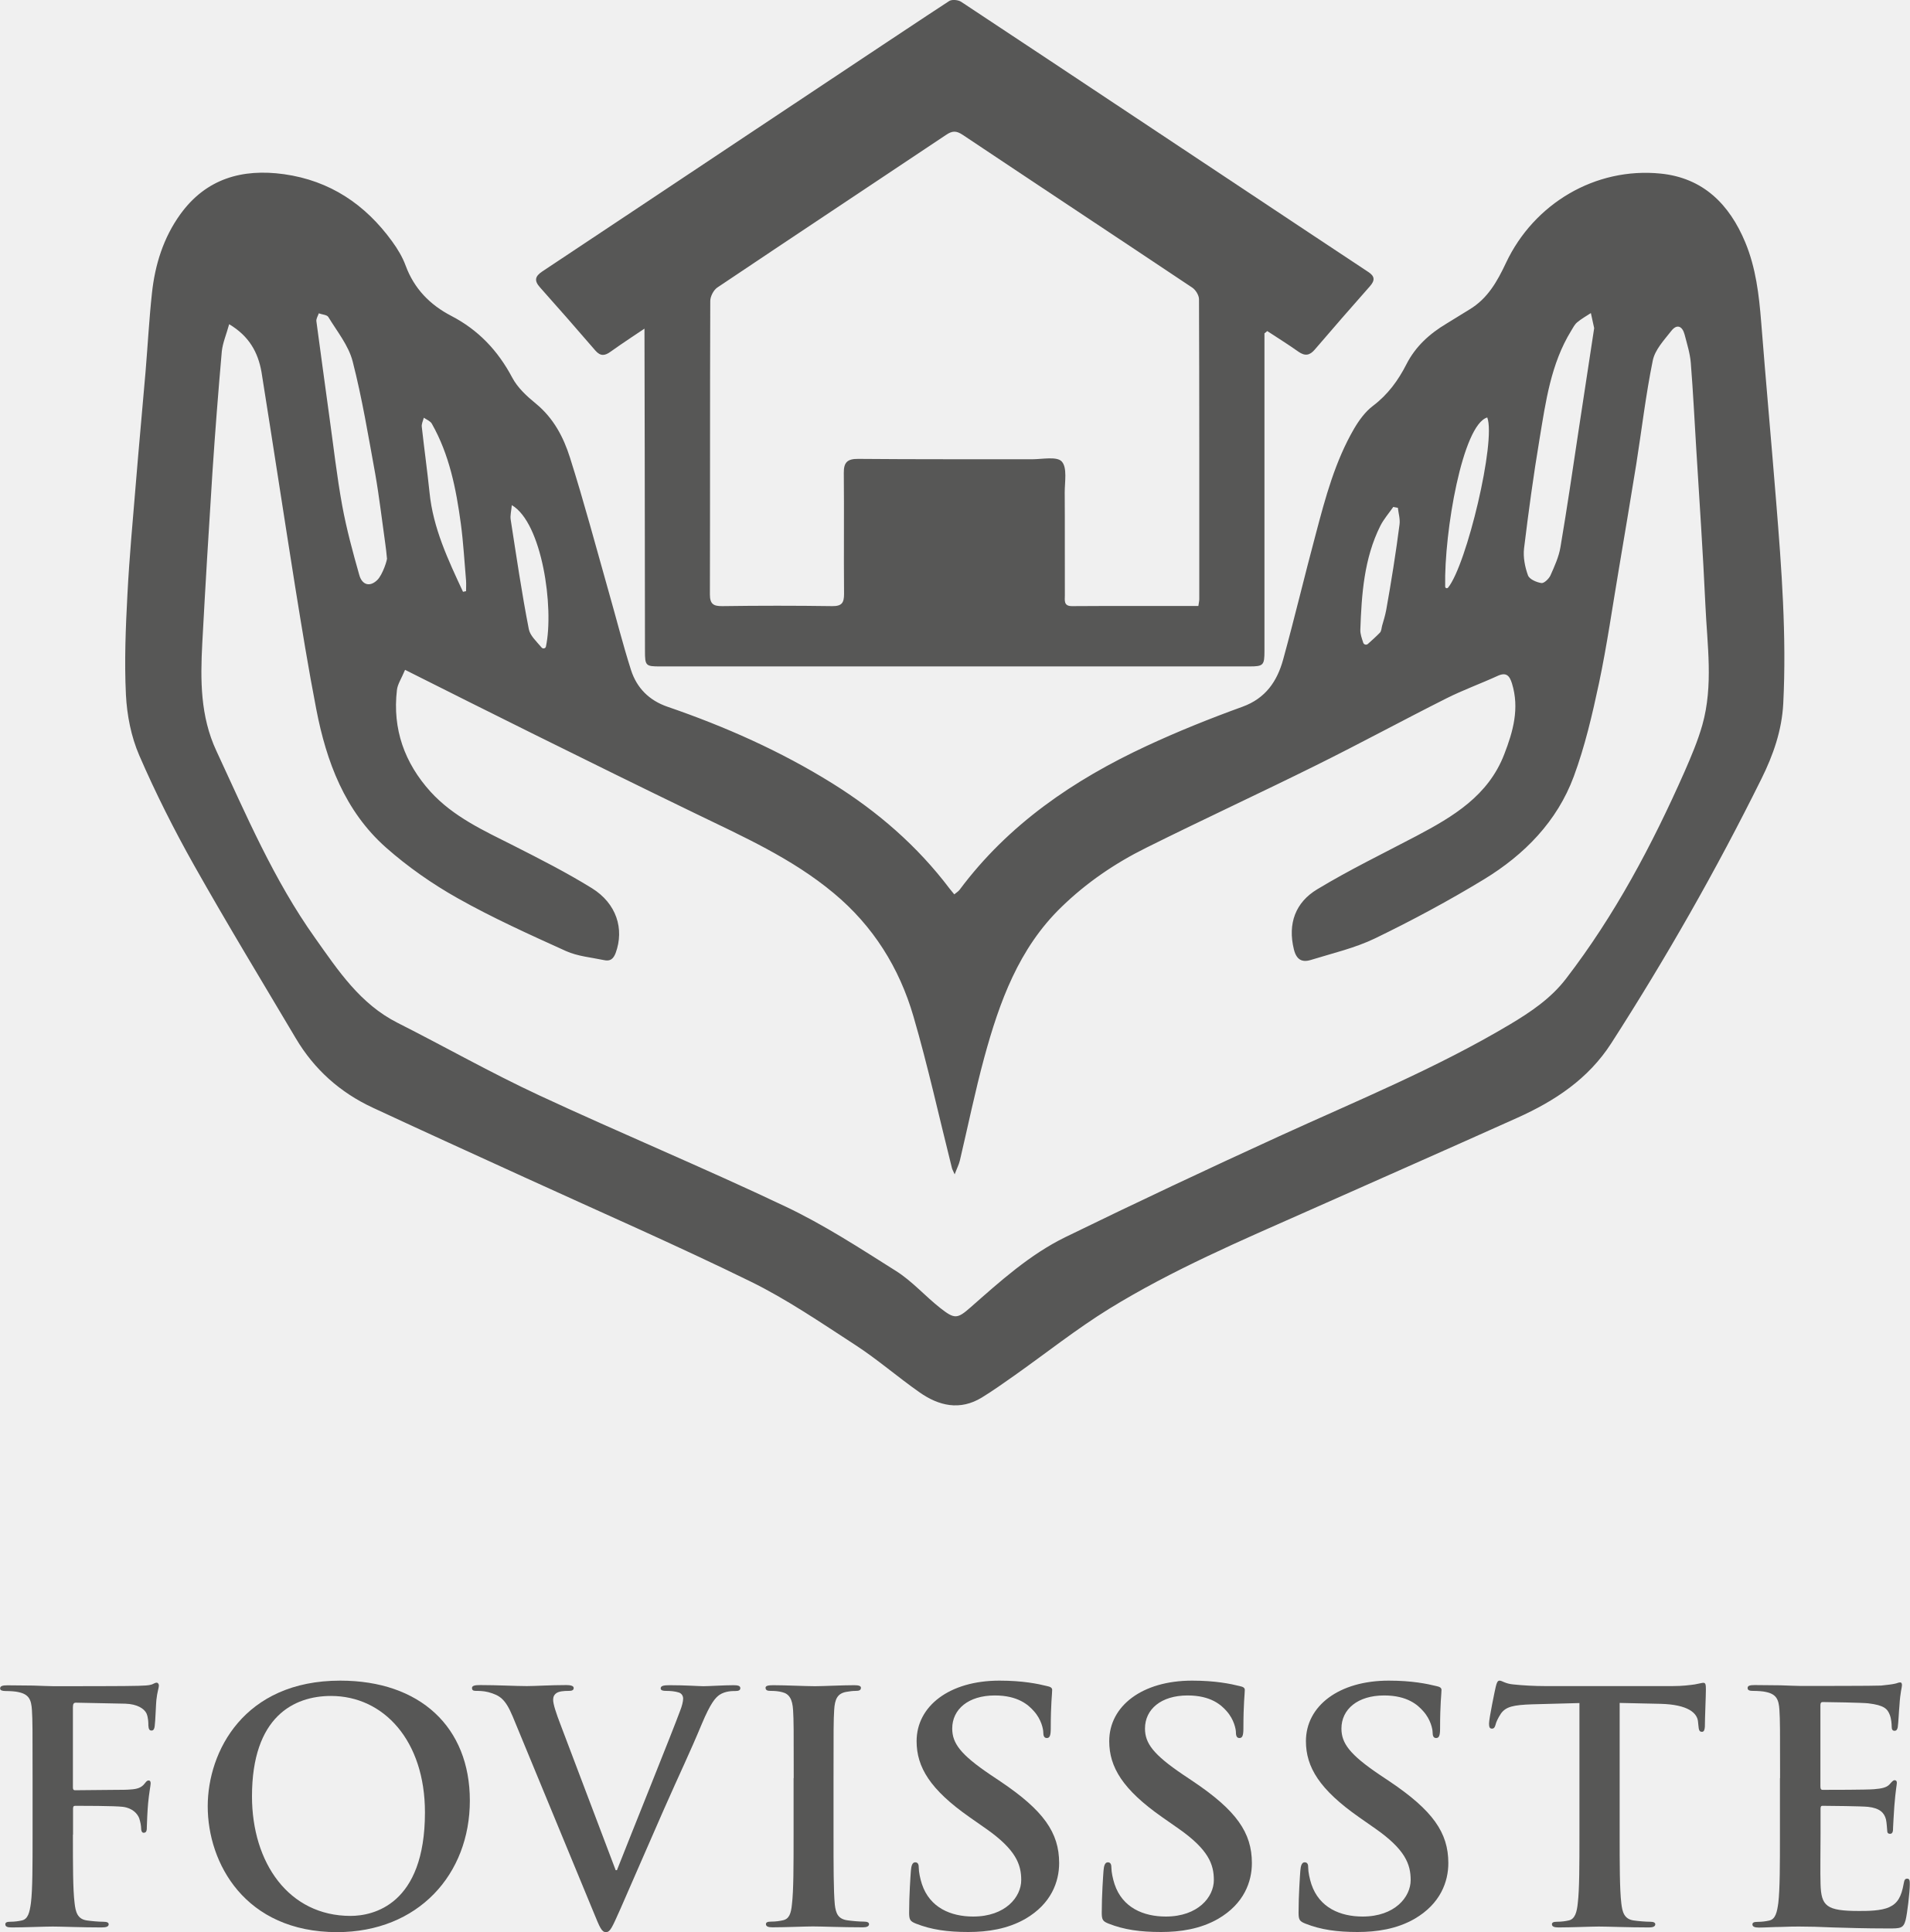
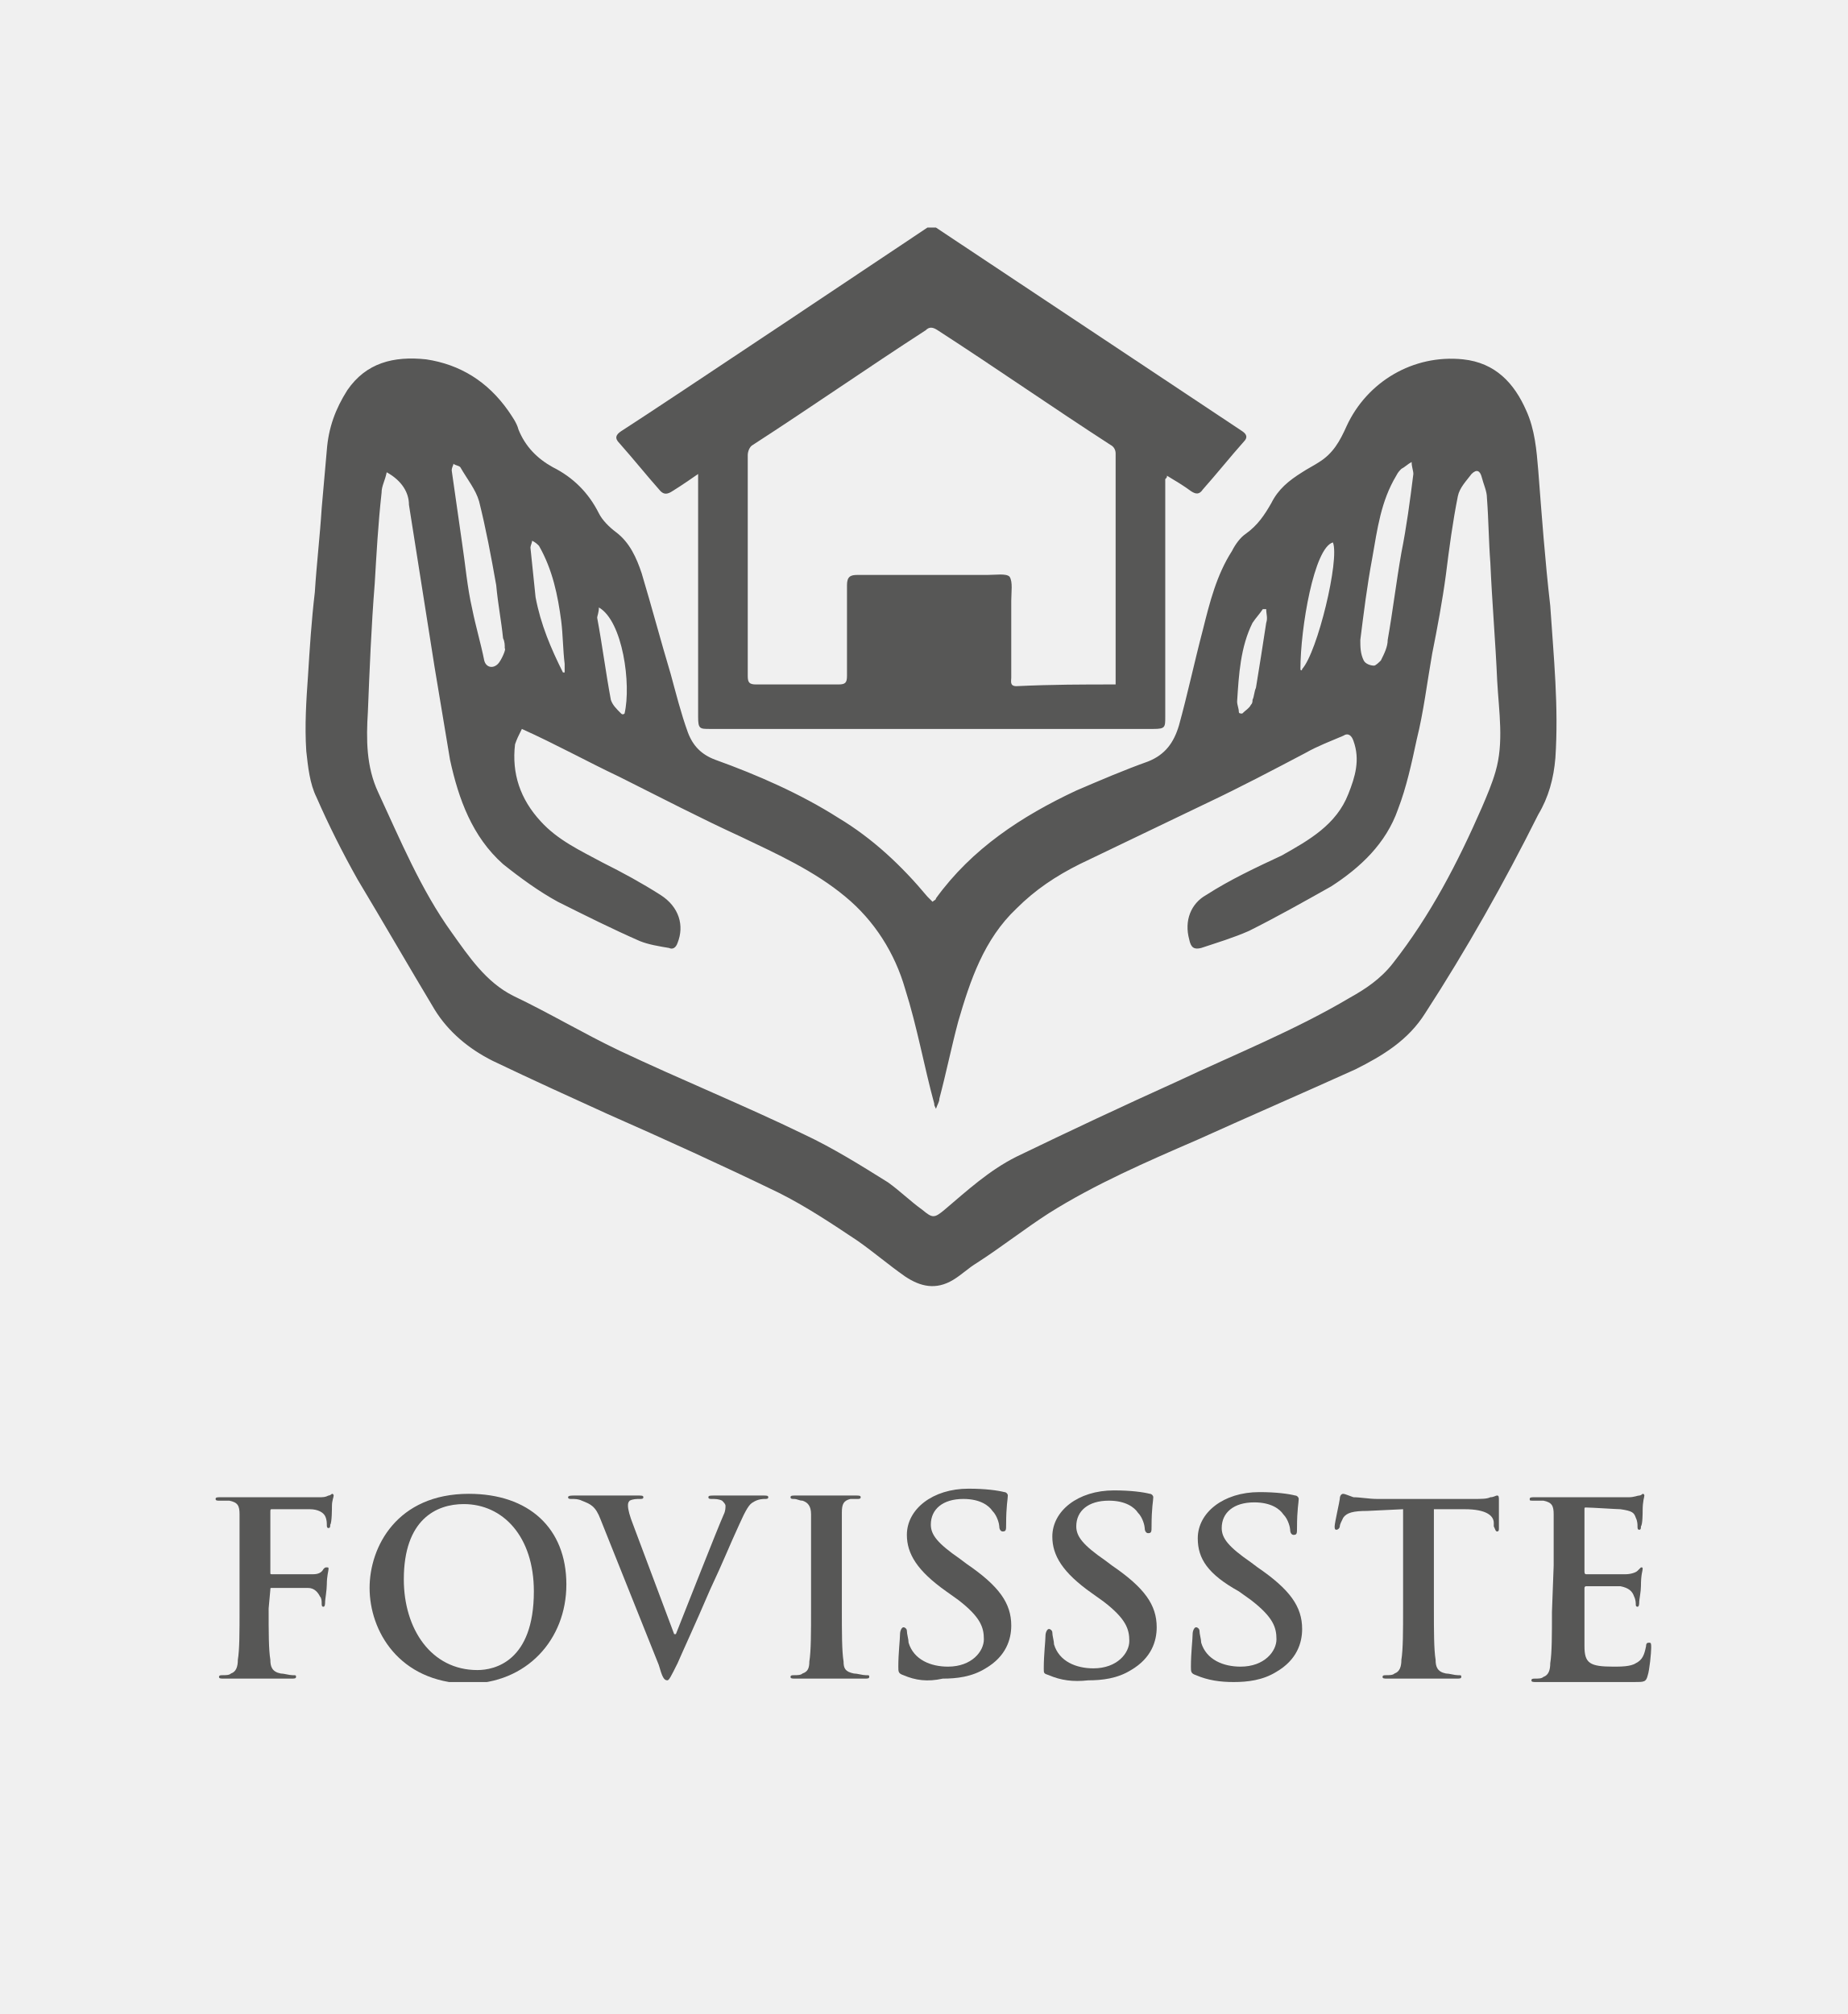
- <svg xmlns="http://www.w3.org/2000/svg" width="84" height="85" viewBox="0 0 84 85" fill="none">
-   <g clip-path="url(#clip0)">
-     <path d="M3.207 80.713C3.207 82.068 3.207 83.127 3.28 83.718C3.324 84.125 3.408 84.437 3.832 84.493C4.027 84.521 4.34 84.549 4.54 84.549C4.724 84.549 4.78 84.593 4.78 84.66C4.78 84.76 4.68 84.799 4.468 84.799C3.581 84.799 2.688 84.76 2.32 84.76C1.952 84.76 1.065 84.799 0.53 84.799C0.334 84.799 0.234 84.772 0.234 84.66C0.234 84.588 0.29 84.549 0.446 84.549C0.658 84.549 0.825 84.521 0.954 84.493C1.238 84.437 1.305 84.125 1.361 83.718C1.433 83.127 1.433 82.068 1.433 80.713V78.233C1.433 76.087 1.433 75.697 1.405 75.245C1.378 74.766 1.266 74.537 0.797 74.443C0.686 74.415 0.446 74.398 0.245 74.398C0.106 74.398 0.005 74.37 0.005 74.287C0.005 74.175 0.117 74.147 0.329 74.147C0.697 74.147 1.104 74.158 1.472 74.158C1.841 74.169 2.164 74.186 2.359 74.186C2.895 74.186 5.762 74.186 6.085 74.169C6.353 74.158 6.521 74.158 6.666 74.114C6.749 74.086 6.822 74.03 6.889 74.03C6.944 74.03 6.989 74.086 6.989 74.158C6.989 74.259 6.917 74.426 6.878 74.794C6.861 74.933 6.833 75.769 6.805 75.936C6.794 76.048 6.76 76.137 6.666 76.137C6.565 76.137 6.537 76.065 6.526 75.914C6.526 75.803 6.526 75.574 6.442 75.379C6.342 75.178 6.046 74.972 5.511 74.955L3.335 74.911C3.252 74.911 3.207 74.955 3.207 75.106V78.634C3.207 78.718 3.224 78.763 3.308 78.763L5.115 78.746C5.355 78.746 5.55 78.746 5.751 78.729C6.019 78.712 6.219 78.657 6.359 78.473C6.431 78.389 6.459 78.333 6.543 78.333C6.599 78.333 6.627 78.378 6.627 78.462C6.627 78.545 6.554 78.902 6.515 79.337C6.487 79.621 6.459 80.267 6.459 80.368C6.459 80.496 6.459 80.635 6.32 80.635C6.236 80.635 6.208 80.535 6.208 80.44C6.208 80.34 6.18 80.173 6.125 80C6.052 79.805 5.84 79.549 5.405 79.493C5.054 79.448 3.553 79.448 3.313 79.448C3.241 79.448 3.213 79.476 3.213 79.576V80.713H3.207Z" fill="#575756" />
-     <path d="M18.692 79.738C18.692 76.578 16.873 74.615 14.559 74.615C12.935 74.615 11.084 75.518 11.084 79.03C11.084 81.962 12.707 84.292 15.418 84.292C16.405 84.292 18.692 83.813 18.692 79.738ZM9.137 79.471C9.137 77.057 10.732 73.941 14.966 73.941C18.48 73.941 20.667 75.987 20.667 79.22C20.667 82.453 18.407 85.006 14.821 85.006C10.771 85 9.137 81.968 9.137 79.471Z" fill="#575756" />
-     <path d="M22.552 75.518C22.228 74.744 21.988 74.588 21.481 74.448C21.269 74.392 21.046 74.392 20.929 74.392C20.8 74.392 20.761 74.348 20.761 74.264C20.761 74.153 20.917 74.136 21.129 74.136C21.877 74.136 22.68 74.181 23.177 74.181C23.528 74.181 24.209 74.136 24.911 74.136C25.079 74.136 25.235 74.164 25.235 74.264C25.235 74.365 25.151 74.392 25.023 74.392C24.794 74.392 24.588 74.409 24.471 74.493C24.37 74.565 24.331 74.66 24.331 74.788C24.331 74.972 24.459 75.368 24.655 75.875L27.081 82.28H27.137C27.745 80.73 29.58 76.187 29.92 75.256C29.993 75.073 30.049 74.861 30.049 74.733C30.049 74.621 29.993 74.51 29.865 74.465C29.697 74.409 29.485 74.392 29.301 74.392C29.173 74.392 29.061 74.376 29.061 74.281C29.061 74.169 29.19 74.142 29.457 74.142C30.166 74.142 30.757 74.186 30.941 74.186C31.181 74.186 31.845 74.142 32.269 74.142C32.453 74.142 32.564 74.169 32.564 74.27C32.564 74.37 32.481 74.398 32.341 74.398C32.202 74.398 31.906 74.398 31.65 74.565C31.465 74.693 31.254 74.933 30.874 75.836C30.322 77.163 29.943 77.926 29.178 79.66C28.275 81.717 27.611 83.255 27.299 83.963C26.931 84.783 26.847 85.006 26.652 85.006C26.468 85.006 26.384 84.805 26.116 84.147L22.552 75.518Z" fill="#575756" />
-     <path d="M34.913 78.227C34.913 76.081 34.913 75.691 34.885 75.24C34.857 74.76 34.717 74.521 34.405 74.448C34.249 74.404 34.065 74.392 33.897 74.392C33.758 74.392 33.674 74.365 33.674 74.253C33.674 74.169 33.786 74.142 34.015 74.142C34.55 74.142 35.443 74.186 35.85 74.186C36.201 74.186 37.038 74.142 37.573 74.142C37.758 74.142 37.869 74.169 37.869 74.253C37.869 74.365 37.785 74.392 37.64 74.392C37.501 74.392 37.384 74.409 37.216 74.437C36.837 74.51 36.72 74.749 36.692 75.24C36.664 75.691 36.664 76.087 36.664 78.227V80.708C36.664 82.079 36.664 83.188 36.72 83.796C36.765 84.175 36.859 84.431 37.283 84.487C37.478 84.515 37.791 84.543 38.003 84.543C38.159 84.543 38.226 84.588 38.226 84.654C38.226 84.755 38.114 84.794 37.958 84.794C37.027 84.794 36.134 84.755 35.755 84.755C35.431 84.755 34.539 84.794 33.975 84.794C33.791 84.794 33.691 84.755 33.691 84.654C33.691 84.582 33.747 84.543 33.92 84.543C34.132 84.543 34.299 84.515 34.427 84.487C34.712 84.431 34.795 84.192 34.835 83.779C34.907 83.188 34.907 82.074 34.907 80.702V78.227H34.913Z" fill="#575756" />
-     <path d="M40.29 84.632C40.039 84.532 39.989 84.465 39.989 84.153C39.989 83.378 40.05 82.531 40.067 82.302C40.084 82.09 40.128 81.934 40.257 81.934C40.396 81.934 40.413 82.062 40.413 82.174C40.413 82.358 40.474 82.653 40.552 82.893C40.898 83.935 41.83 84.32 42.806 84.32C44.222 84.32 44.92 83.462 44.92 82.715C44.92 82.023 44.685 81.377 43.375 80.457L42.65 79.95C40.915 78.735 40.318 77.748 40.318 76.605C40.318 75.056 41.768 73.941 43.96 73.941C44.987 73.941 45.651 74.08 46.058 74.181C46.197 74.209 46.281 74.253 46.281 74.348C46.281 74.532 46.219 74.939 46.219 76.042C46.219 76.355 46.175 76.466 46.047 76.466C45.935 76.466 45.89 76.382 45.89 76.215C45.89 76.087 45.812 75.652 45.478 75.284C45.243 75.017 44.786 74.593 43.76 74.593C42.594 74.593 41.885 75.201 41.885 76.048C41.885 76.695 42.248 77.191 43.559 78.077L43.999 78.372C45.907 79.654 46.588 80.63 46.588 81.968C46.588 82.787 46.242 83.757 45.104 84.42C44.317 84.872 43.43 85 42.594 85C41.679 85 40.971 84.9 40.29 84.632Z" fill="#575756" />
-     <path d="M48.763 84.632C48.512 84.532 48.462 84.465 48.462 84.153C48.462 83.378 48.523 82.531 48.54 82.302C48.557 82.09 48.601 81.934 48.73 81.934C48.869 81.934 48.886 82.062 48.886 82.174C48.886 82.358 48.947 82.653 49.025 82.893C49.371 83.935 50.303 84.32 51.279 84.32C52.696 84.32 53.393 83.462 53.393 82.715C53.393 82.023 53.159 81.377 51.848 80.457L51.123 79.95C49.388 78.735 48.791 77.748 48.791 76.605C48.791 75.056 50.241 73.941 52.434 73.941C53.46 73.941 54.124 74.08 54.531 74.181C54.67 74.209 54.754 74.253 54.754 74.348C54.754 74.532 54.693 74.939 54.693 76.042C54.693 76.355 54.648 76.466 54.52 76.466C54.408 76.466 54.364 76.382 54.364 76.215C54.364 76.087 54.285 75.652 53.956 75.284C53.722 75.017 53.265 74.593 52.238 74.593C51.072 74.593 50.364 75.201 50.364 76.048C50.364 76.695 50.727 77.191 52.038 78.077L52.478 78.372C54.386 79.654 55.066 80.63 55.066 81.968C55.066 82.787 54.721 83.757 53.583 84.42C52.796 84.872 51.909 85 51.072 85C50.152 85 49.444 84.9 48.763 84.632Z" fill="#575756" />
-     <path d="M57.42 84.632C57.169 84.532 57.119 84.465 57.119 84.153C57.119 83.378 57.181 82.531 57.197 82.302C57.214 82.09 57.259 81.934 57.387 81.934C57.532 81.934 57.543 82.062 57.543 82.174C57.543 82.358 57.604 82.653 57.682 82.893C58.028 83.935 58.96 84.32 59.936 84.32C61.353 84.32 62.05 83.462 62.05 82.715C62.05 82.023 61.816 81.377 60.505 80.457L59.78 79.95C58.045 78.735 57.443 77.748 57.443 76.605C57.443 75.056 58.893 73.941 61.085 73.941C62.111 73.941 62.77 74.08 63.182 74.181C63.322 74.209 63.406 74.253 63.406 74.348C63.406 74.532 63.344 74.939 63.344 76.042C63.344 76.355 63.3 76.466 63.171 76.466C63.06 76.466 63.015 76.382 63.015 76.215C63.015 76.087 62.937 75.652 62.602 75.284C62.368 75.017 61.911 74.593 60.884 74.593C59.718 74.593 59.005 75.201 59.005 76.048C59.005 76.695 59.367 77.191 60.678 78.077L61.119 78.372C63.026 79.654 63.707 80.63 63.707 81.968C63.707 82.787 63.361 83.757 62.223 84.42C61.437 84.872 60.55 85 59.713 85C58.809 85 58.101 84.9 57.42 84.632Z" fill="#575756" />
-     <path d="M69.496 74.927L67.394 74.983C66.574 75.011 66.239 75.084 66.021 75.39C65.882 75.602 65.809 75.769 65.782 75.886C65.754 75.998 65.709 76.053 65.625 76.053C65.525 76.053 65.497 75.981 65.497 75.831C65.497 75.602 65.765 74.32 65.793 74.209C65.837 74.025 65.876 73.941 65.96 73.941C66.072 73.941 66.217 74.08 66.568 74.108C66.975 74.153 67.516 74.181 67.979 74.181H73.569C74.02 74.181 74.333 74.136 74.545 74.108C74.757 74.069 74.868 74.036 74.924 74.036C75.024 74.036 75.036 74.119 75.036 74.331C75.036 74.626 74.991 75.602 74.991 75.97C74.98 76.109 74.952 76.193 74.863 76.193C74.751 76.193 74.723 76.12 74.706 75.909L74.69 75.752C74.662 75.385 74.282 74.989 73.022 74.961L71.243 74.922V80.708C71.243 82.007 71.243 83.121 71.315 83.729C71.36 84.125 71.443 84.437 71.867 84.493C72.062 84.521 72.375 84.549 72.587 84.549C72.743 84.549 72.81 84.593 72.81 84.66C72.81 84.76 72.698 84.799 72.542 84.799C71.611 84.799 70.724 84.76 70.328 84.76C70.004 84.76 69.112 84.799 68.548 84.799C68.364 84.799 68.264 84.76 68.264 84.66C68.264 84.588 68.32 84.549 68.487 84.549C68.699 84.549 68.866 84.521 68.995 84.493C69.279 84.437 69.363 84.125 69.402 83.718C69.474 83.127 69.474 82.012 69.474 80.713V74.927H69.496Z" fill="#575756" />
-     <path d="M78.299 78.227C78.299 76.081 78.299 75.691 78.271 75.24C78.243 74.76 78.132 74.532 77.663 74.437C77.552 74.409 77.312 74.392 77.111 74.392C76.955 74.392 76.871 74.365 76.871 74.264C76.871 74.164 76.972 74.136 77.183 74.136C77.563 74.136 77.976 74.147 78.327 74.147C78.695 74.158 79.019 74.175 79.214 74.175C79.666 74.175 82.477 74.175 82.745 74.158C83.013 74.13 83.241 74.103 83.353 74.075C83.425 74.064 83.509 74.019 83.576 74.019C83.648 74.019 83.66 74.075 83.66 74.147C83.66 74.248 83.587 74.415 83.548 75.061C83.531 75.201 83.503 75.825 83.475 75.992C83.459 76.065 83.431 76.148 83.336 76.148C83.236 76.148 83.208 76.076 83.208 75.953C83.208 75.853 83.191 75.613 83.124 75.446C83.024 75.189 82.884 75.022 82.176 74.939C81.936 74.911 80.452 74.883 80.173 74.883C80.101 74.883 80.073 74.927 80.073 75.022V78.59C80.073 78.69 80.09 78.746 80.173 78.746C80.486 78.746 82.109 78.746 82.432 78.718C82.773 78.69 82.985 78.645 83.113 78.506C83.213 78.395 83.269 78.322 83.336 78.322C83.392 78.322 83.436 78.35 83.436 78.434C83.436 78.517 83.381 78.746 83.325 79.465C83.308 79.749 83.269 80.312 83.269 80.412C83.269 80.524 83.269 80.68 83.141 80.68C83.04 80.68 83.013 80.624 83.013 80.552C82.996 80.412 82.996 80.228 82.957 80.045C82.884 79.76 82.689 79.549 82.165 79.493C81.897 79.465 80.497 79.448 80.162 79.448C80.09 79.448 80.079 79.504 80.079 79.588V80.702C80.079 81.182 80.062 82.481 80.079 82.887C80.106 83.863 80.335 84.075 81.774 84.075C82.142 84.075 82.734 84.075 83.102 83.907C83.47 83.74 83.637 83.445 83.738 82.865C83.766 82.709 83.793 82.653 83.894 82.653C84.005 82.653 84.005 82.765 84.005 82.91C84.005 83.233 83.894 84.192 83.821 84.476C83.721 84.844 83.593 84.844 83.057 84.844C81.997 84.844 81.222 84.816 80.614 84.799C80.006 84.772 79.571 84.76 79.147 84.76C78.991 84.76 78.678 84.76 78.344 84.777C78.02 84.777 77.652 84.805 77.368 84.805C77.183 84.805 77.083 84.766 77.083 84.666C77.083 84.593 77.139 84.554 77.306 84.554C77.518 84.554 77.686 84.526 77.814 84.498C78.098 84.443 78.165 84.13 78.221 83.724C78.293 83.133 78.293 82.018 78.293 80.719V78.227H78.299Z" fill="#575756" />
-     <path d="M22.513 22.224C22.491 22.48 22.435 22.676 22.463 22.86C22.714 24.47 22.948 26.081 23.261 27.681C23.316 27.96 23.573 28.194 23.824 28.489C23.88 28.556 23.997 28.534 24.014 28.445C24.376 26.733 23.846 23.004 22.513 22.224ZM61.487 22.341C61.42 22.33 61.353 22.319 61.286 22.302C61.097 22.575 60.868 22.837 60.717 23.133C59.998 24.571 59.892 26.143 59.836 27.709C59.83 27.898 59.903 28.088 59.964 28.278C59.992 28.361 60.098 28.389 60.165 28.333C60.344 28.172 60.528 28.01 60.695 27.837C60.767 27.765 60.767 27.625 60.795 27.525C60.862 27.297 60.929 27.074 60.974 26.84C61.197 25.591 61.398 24.337 61.56 23.077C61.593 22.837 61.515 22.586 61.487 22.341ZM65.42 18.367C64.338 18.679 63.517 23.389 63.568 25.808C63.568 25.875 63.651 25.903 63.696 25.853C64.516 24.838 65.81 19.404 65.42 18.367ZM20.366 26.037C20.41 26.026 20.455 26.02 20.5 26.009C20.5 25.853 20.511 25.697 20.5 25.541C20.427 24.705 20.382 23.868 20.271 23.044C20.064 21.516 19.769 20.006 18.994 18.64C18.927 18.523 18.765 18.462 18.642 18.378C18.609 18.512 18.536 18.651 18.553 18.779C18.659 19.738 18.793 20.697 18.893 21.661C19.049 23.239 19.713 24.632 20.366 26.037ZM17.019 24.549C16.997 24.337 16.98 24.125 16.946 23.913C16.801 22.893 16.684 21.867 16.506 20.853C16.204 19.197 15.931 17.531 15.513 15.903C15.334 15.201 14.827 14.582 14.442 13.947C14.38 13.846 14.168 13.841 14.023 13.785C13.984 13.902 13.901 14.024 13.917 14.136C14.101 15.53 14.297 16.923 14.486 18.322C14.671 19.638 14.816 20.953 15.055 22.258C15.245 23.283 15.518 24.292 15.803 25.295C15.925 25.736 16.266 25.836 16.589 25.524C16.835 25.295 17.058 24.571 17.019 24.549ZM70.122 14.437C70.077 14.231 70.027 14.002 69.977 13.774C69.77 13.908 69.553 14.03 69.369 14.186C69.263 14.275 69.19 14.42 69.112 14.549C68.214 16.009 67.991 17.676 67.718 19.32C67.45 20.92 67.233 22.525 67.037 24.13C66.993 24.515 67.076 24.944 67.21 25.312C67.272 25.485 67.584 25.619 67.802 25.652C67.919 25.669 68.131 25.463 68.198 25.318C68.376 24.916 68.566 24.504 68.638 24.075C68.928 22.369 69.179 20.652 69.436 18.941C69.665 17.453 69.888 15.964 70.122 14.437ZM10.08 14.264C9.957 14.716 9.795 15.084 9.756 15.463C9.6 17.241 9.461 19.019 9.343 20.803C9.182 23.305 9.031 25.808 8.897 28.311C8.813 29.916 8.808 31.511 9.516 33.032C10.827 35.853 12.043 38.718 13.862 41.271C14.882 42.709 15.842 44.169 17.487 45C19.562 46.048 21.593 47.202 23.701 48.183C27.294 49.855 30.958 51.377 34.539 53.077C36.235 53.88 37.825 54.916 39.415 55.92C40.129 56.371 40.703 57.035 41.373 57.559C41.986 58.038 42.109 58.032 42.689 57.52C43.994 56.371 45.294 55.195 46.867 54.426C49.985 52.904 53.126 51.427 56.283 49.983C59.697 48.422 63.177 47.001 66.412 45.072C67.327 44.526 68.214 43.93 68.878 43.066C71.031 40.267 72.671 37.174 74.094 33.958C74.389 33.283 74.679 32.603 74.88 31.895C75.371 30.151 75.092 28.372 75.014 26.611C74.908 24.32 74.752 22.029 74.612 19.744C74.534 18.484 74.473 17.224 74.372 15.964C74.339 15.546 74.205 15.128 74.099 14.716C73.999 14.342 73.759 14.242 73.513 14.56C73.195 14.966 72.794 15.39 72.699 15.864C72.392 17.369 72.214 18.902 71.974 20.418C71.728 21.956 71.466 23.489 71.21 25.022C70.925 26.7 70.685 28.395 70.334 30.056C70.038 31.444 69.715 32.837 69.224 34.164C68.493 36.137 67.054 37.603 65.28 38.684C63.73 39.627 62.123 40.49 60.489 41.282C59.602 41.711 58.609 41.94 57.655 42.235C57.27 42.352 57.025 42.224 56.913 41.767C56.634 40.63 56.986 39.699 57.94 39.125C59.351 38.272 60.846 37.547 62.307 36.778C63.919 35.925 65.464 35.011 66.167 33.183C66.558 32.174 66.842 31.165 66.507 30.072C66.401 29.727 66.256 29.56 65.871 29.738C65.13 30.078 64.354 30.357 63.623 30.725C61.705 31.689 59.819 32.715 57.895 33.668C55.413 34.9 52.903 36.059 50.42 37.297C49.048 37.977 47.787 38.835 46.683 39.911C44.809 41.728 43.961 44.086 43.297 46.516C42.89 48.016 42.578 49.543 42.221 51.059C42.181 51.232 42.092 51.399 41.992 51.667C41.914 51.488 41.88 51.438 41.869 51.377C41.311 49.158 40.82 46.917 40.179 44.716C39.56 42.586 38.411 40.741 36.676 39.298C34.841 37.765 32.682 36.806 30.557 35.775C28.197 34.632 25.843 33.473 23.495 32.308C21.621 31.382 19.752 30.44 17.817 29.47C17.655 29.861 17.487 30.1 17.459 30.362C17.259 32.074 17.794 33.567 18.938 34.833C19.942 35.936 21.28 36.544 22.586 37.202C23.752 37.793 24.923 38.389 26.033 39.075C27.121 39.749 27.466 40.87 27.082 41.923C26.981 42.196 26.831 42.302 26.569 42.241C26.011 42.124 25.414 42.074 24.901 41.845C23.289 41.115 21.671 40.385 20.137 39.521C19.016 38.891 17.939 38.138 16.974 37.285C15.167 35.68 14.358 33.512 13.912 31.204C13.566 29.42 13.276 27.625 12.986 25.831C12.484 22.676 12.004 19.515 11.502 16.366C11.351 15.507 10.961 14.788 10.08 14.264ZM41.975 39.348C42.07 39.27 42.154 39.22 42.209 39.147C44.357 36.265 47.224 34.314 50.431 32.821C51.809 32.179 53.226 31.611 54.654 31.093C55.669 30.725 56.177 29.972 56.439 29.024C56.947 27.18 57.387 25.318 57.884 23.467C58.302 21.884 58.726 20.301 59.557 18.868C59.775 18.495 60.054 18.11 60.394 17.854C61.046 17.363 61.504 16.733 61.861 16.031C62.263 15.24 62.882 14.682 63.629 14.236C63.964 14.036 64.299 13.818 64.633 13.618C65.436 13.138 65.86 12.38 66.245 11.561C67.472 8.958 70.172 7.347 73.045 7.637C74.919 7.826 76.074 8.991 76.771 10.669C77.234 11.789 77.373 12.971 77.468 14.169C77.675 16.8 77.915 19.431 78.126 22.062C78.366 25.022 78.589 27.982 78.439 30.953C78.377 32.135 77.998 33.222 77.474 34.275C75.494 38.272 73.29 42.14 70.875 45.897C69.86 47.475 68.387 48.439 66.736 49.181C63.674 50.557 60.6 51.912 57.527 53.278C54.559 54.593 51.569 55.87 48.797 57.575C47.352 58.467 46.008 59.537 44.619 60.518C44.151 60.847 43.682 61.182 43.191 61.483C42.226 62.074 41.294 61.856 40.435 61.249C39.482 60.58 38.6 59.81 37.624 59.175C36.112 58.194 34.618 57.168 33.005 56.377C29.726 54.771 26.379 53.311 23.054 51.789C20.834 50.775 18.614 49.766 16.4 48.735C14.96 48.066 13.823 47.051 13.014 45.686C11.508 43.149 9.979 40.63 8.535 38.066C7.653 36.499 6.839 34.883 6.125 33.233C5.768 32.408 5.584 31.466 5.539 30.563C5.467 29.091 5.528 27.609 5.606 26.137C5.69 24.515 5.84 22.898 5.974 21.282C6.108 19.632 6.264 17.982 6.404 16.332C6.499 15.19 6.56 14.041 6.683 12.904C6.817 11.65 7.185 10.463 7.932 9.426C9.065 7.86 10.649 7.408 12.495 7.664C14.514 7.949 16.065 8.991 17.247 10.619C17.487 10.948 17.705 11.31 17.844 11.689C18.218 12.703 18.915 13.411 19.847 13.896C21.041 14.515 21.9 15.424 22.53 16.611C22.764 17.057 23.177 17.436 23.573 17.759C24.348 18.395 24.789 19.236 25.073 20.139C25.693 22.096 26.217 24.069 26.775 26.037C27.104 27.185 27.394 28.345 27.757 29.482C28.008 30.262 28.549 30.814 29.358 31.093C31.89 31.962 34.328 33.044 36.603 34.459C38.6 35.702 40.352 37.218 41.774 39.102C41.836 39.181 41.897 39.253 41.975 39.348Z" fill="#575756" />
-     <path d="M52.712 26.661C52.729 26.522 52.752 26.444 52.752 26.366C52.752 21.968 52.757 17.57 52.74 13.166C52.74 12.993 52.595 12.759 52.45 12.659C49.087 10.412 45.712 8.183 42.343 5.931C42.058 5.741 41.88 5.753 41.612 5.936C38.26 8.177 34.902 10.401 31.555 12.648C31.387 12.759 31.242 13.043 31.242 13.244C31.226 17.547 31.237 21.845 31.226 26.148C31.226 26.566 31.371 26.672 31.772 26.667C33.385 26.644 34.991 26.644 36.603 26.667C37.032 26.672 37.127 26.522 37.127 26.126C37.111 24.353 37.133 22.581 37.116 20.808C37.111 20.346 37.267 20.184 37.752 20.189C40.296 20.212 42.845 20.201 45.389 20.206C45.846 20.206 46.493 20.067 46.705 20.307C46.95 20.58 46.833 21.198 46.833 21.661C46.844 23.172 46.833 24.682 46.839 26.193C46.839 26.41 46.777 26.672 47.157 26.667C48.992 26.655 50.827 26.661 52.712 26.661ZM55.619 14.665C55.619 14.844 55.619 15.017 55.619 15.195C55.619 19.677 55.619 24.158 55.619 28.64C55.619 29.27 55.574 29.32 54.949 29.32C46.309 29.32 37.668 29.32 29.028 29.32C28.403 29.32 28.37 29.287 28.37 28.645C28.37 24.114 28.348 14.459 28.348 14.459C28.348 14.459 27.31 15.145 26.864 15.468C26.607 15.658 26.412 15.68 26.189 15.424C25.386 14.493 24.577 13.567 23.757 12.648C23.489 12.352 23.528 12.157 23.857 11.94C26.334 10.301 40.552 0.814 41.752 0.045C41.874 -0.033 42.148 -0.006 42.276 0.078C45.004 1.873 59.618 11.6 60.181 11.962C60.477 12.152 60.488 12.336 60.254 12.598C59.44 13.517 58.631 14.448 57.833 15.379C57.61 15.641 57.404 15.675 57.114 15.474C56.667 15.156 56.199 14.866 55.741 14.565C55.708 14.599 55.663 14.632 55.619 14.665Z" fill="#575756" />
+ <svg xmlns="http://www.w3.org/2000/svg" xmlns:xlink="http://www.w3.org/1999/xlink" version="1.1" id="Capa_1" x="0px" y="0px" viewBox="0 0 108 117.7" style="enable-background:new 0 0 108 117.7;" xml:space="preserve">
+   <style type="text/css">
+ 	.st0{clip-path:url(#SVGID_2_);}
+ 	.st1{fill:#575756;}
+ </style>
+   <g>
+     <defs>
+       <rect id="SVGID_1_" x="12.5" y="13.3" width="84" height="85" />
+     </defs>
+     <clipPath id="SVGID_2_">
+       <use xlink:href="#SVGID_1_" style="overflow:visible;" />
+     </clipPath>
+     <g class="st0">
+       <path class="st1" d="M15.7,94c0,1.4,0,2.4,0.1,3c0,0.4,0.1,0.7,0.6,0.8c0.2,0,0.5,0.1,0.7,0.1c0.2,0,0.2,0,0.2,0.1    c0,0.1-0.1,0.1-0.3,0.1c-0.9,0-1.8,0-2.1,0c-0.4,0-1.3,0-1.8,0c-0.2,0-0.3,0-0.3-0.1c0-0.1,0.1-0.1,0.2-0.1c0.2,0,0.4,0,0.5-0.1    c0.3-0.1,0.4-0.4,0.4-0.8c0.1-0.6,0.1-1.6,0.1-3v-2.5c0-2.1,0-2.5,0-3c0-0.5-0.1-0.7-0.6-0.8c-0.1,0-0.4,0-0.6,0    c-0.1,0-0.2,0-0.2-0.1c0-0.1,0.1-0.1,0.3-0.1c0.4,0,0.8,0,1.1,0c0.4,0,0.7,0,0.9,0c0.5,0,3.4,0,3.7,0c0.3,0,0.4,0,0.6-0.1    c0.1,0,0.2-0.1,0.2-0.1c0.1,0,0.1,0.1,0.1,0.1c0,0.1-0.1,0.3-0.1,0.6c0,0.1,0,1-0.1,1.1c0,0.1,0,0.2-0.1,0.2    c-0.1,0-0.1-0.1-0.1-0.2c0-0.1,0-0.3-0.1-0.5c-0.1-0.2-0.4-0.4-0.9-0.4l-2.2,0c-0.1,0-0.1,0-0.1,0.2v3.5c0,0.1,0,0.1,0.1,0.1    l1.8,0c0.2,0,0.4,0,0.6,0c0.3,0,0.5-0.1,0.6-0.3c0.1-0.1,0.1-0.1,0.2-0.1c0.1,0,0.1,0,0.1,0.1c0,0.1-0.1,0.4-0.1,0.9    c0,0.3-0.1,0.9-0.1,1c0,0.1,0,0.3-0.1,0.3c-0.1,0-0.1-0.1-0.1-0.2c0-0.1,0-0.3-0.1-0.4c-0.1-0.2-0.3-0.5-0.7-0.5    c-0.4,0-1.9,0-2.1,0c-0.1,0-0.1,0-0.1,0.1L15.7,94L15.7,94z" />
+       <path class="st1" d="M31.2,93c0-3.2-1.8-5.1-4.1-5.1c-1.6,0-3.5,0.9-3.5,4.4c0,2.9,1.6,5.3,4.3,5.3C28.9,97.6,31.2,97.1,31.2,93z     M21.6,92.8c0-2.4,1.6-5.5,5.8-5.5c3.5,0,5.7,2,5.7,5.3c0,3.2-2.3,5.8-5.8,5.8C23.3,98.3,21.6,95.3,21.6,92.8z" />
+       <path class="st1" d="M35.1,88.8c-0.3-0.8-0.6-0.9-1.1-1.1c-0.2-0.1-0.4-0.1-0.6-0.1c-0.1,0-0.2,0-0.2-0.1c0-0.1,0.2-0.1,0.4-0.1    c0.7,0,1.6,0,2,0c0.4,0,1,0,1.7,0c0.2,0,0.3,0,0.3,0.1c0,0.1-0.1,0.1-0.2,0.1c-0.2,0-0.4,0-0.6,0.1c-0.1,0.1-0.1,0.2-0.1,0.3    c0,0.2,0.1,0.6,0.3,1.1l2.4,6.4h0.1c0.6-1.5,2.4-6.1,2.8-7c0.1-0.2,0.1-0.4,0.1-0.5c0-0.1-0.1-0.2-0.2-0.3    c-0.2-0.1-0.4-0.1-0.6-0.1c-0.1,0-0.2,0-0.2-0.1c0-0.1,0.1-0.1,0.4-0.1c0.7,0,1.3,0,1.5,0c0.2,0,0.9,0,1.3,0c0.2,0,0.3,0,0.3,0.1    c0,0.1-0.1,0.1-0.2,0.1c-0.1,0-0.4,0-0.7,0.2c-0.2,0.1-0.4,0.4-0.8,1.3c-0.6,1.3-0.9,2.1-1.7,3.8c-0.9,2.1-1.6,3.6-1.9,4.3    c-0.4,0.8-0.5,1-0.6,1c-0.2,0-0.3-0.2-0.5-0.9L35.1,88.8z" />
+       <path class="st1" d="M47.4,91.5c0-2.1,0-2.5,0-3c0-0.5-0.2-0.7-0.5-0.8c-0.2,0-0.3-0.1-0.5-0.1c-0.1,0-0.2,0-0.2-0.1    c0-0.1,0.1-0.1,0.3-0.1c0.5,0,1.4,0,1.8,0c0.4,0,1.2,0,1.7,0c0.2,0,0.3,0,0.3,0.1c0,0.1-0.1,0.1-0.2,0.1c-0.1,0-0.3,0-0.4,0    c-0.4,0.1-0.5,0.3-0.5,0.8c0,0.5,0,0.8,0,3V94c0,1.4,0,2.5,0.1,3.1c0,0.4,0.1,0.6,0.6,0.7c0.2,0,0.5,0.1,0.7,0.1    c0.2,0,0.2,0,0.2,0.1c0,0.1-0.1,0.1-0.3,0.1c-0.9,0-1.8,0-2.2,0c-0.3,0-1.2,0-1.8,0c-0.2,0-0.3,0-0.3-0.1c0-0.1,0.1-0.1,0.2-0.1    c0.2,0,0.4,0,0.5-0.1c0.3-0.1,0.4-0.3,0.4-0.7c0.1-0.6,0.1-1.7,0.1-3.1L47.4,91.5L47.4,91.5z" />
+       <path class="st1" d="M52.8,97.9c-0.3-0.1-0.3-0.2-0.3-0.5c0-0.8,0.1-1.6,0.1-1.9c0-0.2,0.1-0.4,0.2-0.4c0.1,0,0.2,0.1,0.2,0.2    c0,0.2,0.1,0.5,0.1,0.7c0.3,1,1.3,1.4,2.3,1.4c1.4,0,2.1-0.9,2.1-1.6c0-0.7-0.2-1.3-1.5-2.3l-0.7-0.5c-1.7-1.2-2.3-2.2-2.3-3.3    c0-1.5,1.5-2.7,3.6-2.7c1,0,1.7,0.1,2.1,0.2c0.1,0,0.2,0.1,0.2,0.2c0,0.2-0.1,0.6-0.1,1.7c0,0.3,0,0.4-0.2,0.4    c-0.1,0-0.2-0.1-0.2-0.3c0-0.1-0.1-0.6-0.4-0.9c-0.2-0.3-0.7-0.7-1.7-0.7c-1.2,0-1.9,0.6-1.9,1.5c0,0.6,0.4,1.1,1.7,2l0.4,0.3    c1.9,1.3,2.6,2.3,2.6,3.6c0,0.8-0.3,1.8-1.5,2.5c-0.8,0.5-1.7,0.6-2.5,0.6C54.2,98.3,53.5,98.2,52.8,97.9z" />
+       <path class="st1" d="M61.3,97.9C61,97.8,61,97.8,61,97.5c0-0.8,0.1-1.6,0.1-1.9c0-0.2,0.1-0.4,0.2-0.4c0.1,0,0.2,0.1,0.2,0.2    c0,0.2,0.1,0.5,0.1,0.7c0.3,1,1.3,1.4,2.3,1.4c1.4,0,2.1-0.9,2.1-1.6c0-0.7-0.2-1.3-1.5-2.3l-0.7-0.5c-1.7-1.2-2.3-2.2-2.3-3.3    c0-1.5,1.5-2.7,3.6-2.7c1,0,1.7,0.1,2.1,0.2c0.1,0,0.2,0.1,0.2,0.2c0,0.2-0.1,0.6-0.1,1.7c0,0.3,0,0.4-0.2,0.4    c-0.1,0-0.2-0.1-0.2-0.3c0-0.1-0.1-0.6-0.4-0.9c-0.2-0.3-0.7-0.7-1.7-0.7c-1.2,0-1.9,0.6-1.9,1.5c0,0.6,0.4,1.1,1.7,2l0.4,0.3    c1.9,1.3,2.6,2.3,2.6,3.6c0,0.8-0.3,1.8-1.5,2.5c-0.8,0.5-1.7,0.6-2.5,0.6C62.7,98.3,62,98.2,61.3,97.9z" />
+       <path class="st1" d="M69.9,97.9c-0.3-0.1-0.3-0.2-0.3-0.5c0-0.8,0.1-1.6,0.1-1.9c0-0.2,0.1-0.4,0.2-0.4c0.1,0,0.2,0.1,0.2,0.2    c0,0.2,0.1,0.5,0.1,0.7c0.3,1,1.3,1.4,2.3,1.4c1.4,0,2.1-0.9,2.1-1.6c0-0.7-0.2-1.3-1.5-2.3l-0.7-0.5C70.6,92,70,91.1,70,89.9    c0-1.5,1.5-2.7,3.6-2.7c1,0,1.7,0.1,2.1,0.2c0.1,0,0.2,0.1,0.2,0.2c0,0.2-0.1,0.6-0.1,1.7c0,0.3,0,0.4-0.2,0.4    c-0.1,0-0.2-0.1-0.2-0.3c0-0.1-0.1-0.6-0.4-0.9c-0.2-0.3-0.7-0.7-1.7-0.7c-1.2,0-1.9,0.6-1.9,1.5c0,0.6,0.4,1.1,1.7,2l0.4,0.3    c1.9,1.3,2.6,2.3,2.6,3.6c0,0.8-0.3,1.8-1.5,2.5c-0.8,0.5-1.7,0.6-2.5,0.6C71.3,98.3,70.6,98.2,69.9,97.9z" />
+       <path class="st1" d="M82,88.2l-2.1,0.1c-0.8,0-1.2,0.1-1.4,0.4c-0.1,0.2-0.2,0.4-0.2,0.5c0,0.1-0.1,0.2-0.2,0.2    c-0.1,0-0.1-0.1-0.1-0.2c0-0.2,0.3-1.5,0.3-1.6c0-0.2,0.1-0.3,0.2-0.3c0.1,0,0.3,0.1,0.6,0.2c0.4,0,0.9,0.1,1.4,0.1h5.6    c0.5,0,0.8,0,1-0.1c0.2,0,0.3-0.1,0.4-0.1c0.1,0,0.1,0.1,0.1,0.3c0,0.3,0,1.3,0,1.6c0,0.1,0,0.2-0.1,0.2c-0.1,0-0.1-0.1-0.2-0.3    l0-0.2c0-0.4-0.4-0.8-1.7-0.8l-1.8,0V94c0,1.3,0,2.4,0.1,3c0,0.4,0.1,0.7,0.6,0.8c0.2,0,0.5,0.1,0.7,0.1c0.2,0,0.2,0,0.2,0.1    c0,0.1-0.1,0.1-0.3,0.1c-0.9,0-1.8,0-2.2,0c-0.3,0-1.2,0-1.8,0c-0.2,0-0.3,0-0.3-0.1c0-0.1,0.1-0.1,0.2-0.1c0.2,0,0.4,0,0.5-0.1    c0.3-0.1,0.4-0.4,0.4-0.8c0.1-0.6,0.1-1.7,0.1-3L82,88.2L82,88.2z" />
+       <path class="st1" d="M90.8,91.5c0-2.1,0-2.5,0-3c0-0.5-0.1-0.7-0.6-0.8c-0.1,0-0.4,0-0.6,0c-0.2,0-0.2,0-0.2-0.1    c0-0.1,0.1-0.1,0.3-0.1c0.4,0,0.8,0,1.1,0c0.4,0,0.7,0,0.9,0c0.5,0,3.3,0,3.5,0c0.3,0,0.5-0.1,0.6-0.1c0.1,0,0.2-0.1,0.2-0.1    c0.1,0,0.1,0.1,0.1,0.1c0,0.1-0.1,0.3-0.1,0.9c0,0.1,0,0.8-0.1,0.9c0,0.1,0,0.2-0.1,0.2c-0.1,0-0.1-0.1-0.1-0.2    c0-0.1,0-0.3-0.1-0.5c-0.1-0.3-0.2-0.4-0.9-0.5c-0.2,0-1.7-0.1-2-0.1c-0.1,0-0.1,0-0.1,0.1v3.6c0,0.1,0,0.2,0.1,0.2    c0.3,0,1.9,0,2.3,0c0.3,0,0.6-0.1,0.7-0.2c0.1-0.1,0.2-0.2,0.2-0.2c0.1,0,0.1,0,0.1,0.1s-0.1,0.3-0.1,1c0,0.3-0.1,0.8-0.1,0.9    c0,0.1,0,0.3-0.1,0.3c-0.1,0-0.1-0.1-0.1-0.1c0-0.1,0-0.3-0.1-0.5c-0.1-0.3-0.3-0.5-0.8-0.6c-0.3,0-1.7,0-2,0    c-0.1,0-0.1,0.1-0.1,0.1V94c0,0.5,0,1.8,0,2.2c0,1,0.3,1.2,1.7,1.2c0.4,0,1,0,1.3-0.2c0.4-0.2,0.5-0.5,0.6-1    c0-0.2,0.1-0.2,0.2-0.2c0.1,0,0.1,0.1,0.1,0.3c0,0.3-0.1,1.3-0.2,1.6c-0.1,0.4-0.2,0.4-0.8,0.4c-1.1,0-1.8,0-2.4,0    c-0.6,0-1,0-1.5,0c-0.2,0-0.5,0-0.8,0c-0.3,0-0.7,0-1,0c-0.2,0-0.3,0-0.3-0.1c0-0.1,0.1-0.1,0.2-0.1c0.2,0,0.4,0,0.5-0.1    c0.3-0.1,0.4-0.4,0.4-0.8c0.1-0.6,0.1-1.7,0.1-3L90.8,91.5L90.8,91.5z" />
+       <path class="st1" d="M35,35.5c0,0.3-0.1,0.5-0.1,0.6c0.3,1.6,0.5,3.2,0.8,4.8c0.1,0.3,0.3,0.5,0.6,0.8c0.1,0.1,0.2,0,0.2,0    C36.9,40,36.4,36.3,35,35.5z M74,35.6c-0.1,0-0.1,0-0.2,0c-0.2,0.3-0.4,0.5-0.6,0.8c-0.7,1.4-0.8,3-0.9,4.6c0,0.2,0.1,0.4,0.1,0.6    c0,0.1,0.1,0.1,0.2,0.1c0.2-0.2,0.4-0.3,0.5-0.5c0.1-0.1,0.1-0.2,0.1-0.3c0.1-0.2,0.1-0.5,0.2-0.7c0.2-1.2,0.4-2.5,0.6-3.8    C74.1,36.1,74,35.9,74,35.6z M77.9,31.7c-1.1,0.3-1.9,5-1.9,7.4c0,0.1,0.1,0.1,0.1,0C77,38.1,78.3,32.7,77.9,31.7z M32.9,39.3    c0,0,0.1,0,0.1,0c0-0.2,0-0.3,0-0.5c-0.1-0.8-0.1-1.7-0.2-2.5c-0.2-1.5-0.5-3-1.3-4.4c-0.1-0.1-0.2-0.2-0.4-0.3    c0,0.1-0.1,0.3-0.1,0.4c0.1,1,0.2,1.9,0.3,2.9C31.6,36.5,32.2,37.9,32.9,39.3z M29.5,37.9c0-0.2,0-0.4-0.1-0.6    c-0.1-1-0.3-2-0.4-3.1c-0.3-1.7-0.6-3.3-1-4.9c-0.2-0.7-0.7-1.3-1.1-2c-0.1-0.1-0.3-0.1-0.4-0.2c0,0.1-0.1,0.2-0.1,0.4    c0.2,1.4,0.4,2.8,0.6,4.2c0.2,1.3,0.3,2.6,0.6,3.9c0.2,1,0.5,2,0.7,3c0.1,0.4,0.5,0.5,0.8,0.2C29.3,38.6,29.6,37.9,29.5,37.9z     M82.6,27.7c0-0.2-0.1-0.4-0.1-0.7c-0.2,0.1-0.4,0.3-0.6,0.4c-0.1,0.1-0.2,0.2-0.3,0.4c-0.9,1.5-1.1,3.1-1.4,4.8    c-0.3,1.6-0.5,3.2-0.7,4.8c0,0.4,0,0.8,0.2,1.2c0.1,0.2,0.4,0.3,0.6,0.3c0.1,0,0.3-0.2,0.4-0.3c0.2-0.4,0.4-0.8,0.4-1.2    c0.3-1.7,0.5-3.4,0.8-5.1C82.2,30.8,82.4,29.3,82.6,27.7z M22.6,27.6c-0.1,0.5-0.3,0.8-0.3,1.2c-0.2,1.8-0.3,3.6-0.4,5.3    c-0.2,2.5-0.3,5-0.4,7.5c-0.1,1.6-0.1,3.2,0.6,4.7c1.3,2.8,2.5,5.7,4.3,8.2c1,1.4,2,2.9,3.6,3.7c2.1,1,4.1,2.2,6.2,3.2    c3.6,1.7,7.3,3.2,10.8,4.9c1.7,0.8,3.3,1.8,4.9,2.8c0.7,0.5,1.3,1.1,2,1.6c0.6,0.5,0.7,0.5,1.3,0c1.3-1.1,2.6-2.3,4.2-3.1    c3.1-1.5,6.3-3,9.4-4.4c3.4-1.6,6.9-3,10.1-4.9c0.9-0.5,1.8-1.1,2.5-2c2.2-2.8,3.8-5.9,5.2-9.1c0.3-0.7,0.6-1.4,0.8-2.1    c0.5-1.7,0.2-3.5,0.1-5.3c-0.1-2.3-0.3-4.6-0.4-6.9c-0.1-1.3-0.1-2.5-0.2-3.8c0-0.4-0.2-0.8-0.3-1.2c-0.1-0.4-0.3-0.5-0.6-0.2    c-0.3,0.4-0.7,0.8-0.8,1.3c-0.3,1.5-0.5,3-0.7,4.6c-0.2,1.5-0.5,3.1-0.8,4.6c-0.3,1.7-0.5,3.4-0.9,5c-0.3,1.4-0.6,2.8-1.1,4.1    c-0.7,2-2.2,3.4-3.9,4.5c-1.6,0.9-3.2,1.8-4.8,2.6c-0.9,0.4-1.9,0.7-2.8,1c-0.4,0.1-0.6,0-0.7-0.5c-0.3-1.1,0.1-2.1,1-2.6    c1.4-0.9,2.9-1.6,4.4-2.3c1.6-0.9,3.2-1.8,3.9-3.6c0.4-1,0.7-2,0.3-3.1c-0.1-0.3-0.3-0.5-0.6-0.3c-0.7,0.3-1.5,0.6-2.2,1    c-1.9,1-3.8,2-5.7,2.9c-2.5,1.2-5,2.4-7.5,3.6c-1.4,0.7-2.6,1.5-3.7,2.6c-1.9,1.8-2.7,4.2-3.4,6.6c-0.4,1.5-0.7,3-1.1,4.5    c0,0.2-0.1,0.3-0.2,0.6c-0.1-0.2-0.1-0.2-0.1-0.3c-0.6-2.2-1-4.5-1.7-6.7c-0.6-2.1-1.8-4-3.5-5.4c-1.8-1.5-4-2.5-6.1-3.5    c-2.4-1.1-4.7-2.3-7.1-3.5c-1.9-0.9-3.7-1.9-5.7-2.8c-0.2,0.4-0.3,0.6-0.4,0.9c-0.2,1.7,0.3,3.2,1.5,4.5c1,1.1,2.3,1.7,3.6,2.4    c1.2,0.6,2.3,1.2,3.4,1.9c1.1,0.7,1.4,1.8,1,2.8c-0.1,0.3-0.3,0.4-0.5,0.3c-0.6-0.1-1.2-0.2-1.7-0.4c-1.6-0.7-3.2-1.5-4.8-2.3    c-1.1-0.6-2.2-1.4-3.2-2.2c-1.8-1.6-2.6-3.8-3.1-6.1c-0.3-1.8-0.6-3.6-0.9-5.4c-0.5-3.2-1-6.3-1.5-9.5    C23.9,28.8,23.5,28.1,22.6,27.6z M54.5,52.7c0.1-0.1,0.2-0.1,0.2-0.2c2.1-2.9,5-4.8,8.2-6.3c1.4-0.6,2.8-1.2,4.2-1.7    c1-0.4,1.5-1.1,1.8-2.1c0.5-1.8,0.9-3.7,1.4-5.6c0.4-1.6,0.8-3.2,1.7-4.6c0.2-0.4,0.5-0.8,0.8-1c0.7-0.5,1.1-1.1,1.5-1.8    c0.4-0.8,1-1.3,1.8-1.8c0.3-0.2,0.7-0.4,1-0.6c0.8-0.5,1.2-1.2,1.6-2.1c1.2-2.6,3.9-4.2,6.8-3.9c1.9,0.2,3,1.4,3.7,3    c0.5,1.1,0.6,2.3,0.7,3.5c0.2,2.6,0.4,5.3,0.7,7.9c0.2,3,0.5,5.9,0.3,8.9c-0.1,1.2-0.4,2.3-1,3.3c-2,4-4.2,7.9-6.6,11.6    c-1,1.6-2.5,2.5-4.1,3.3c-3.1,1.4-6.1,2.7-9.2,4.1c-3,1.3-6,2.6-8.7,4.3c-1.4,0.9-2.8,2-4.2,2.9c-0.5,0.3-0.9,0.7-1.4,1    c-1,0.6-1.9,0.4-2.8-0.2c-1-0.7-1.8-1.4-2.8-2.1c-1.5-1-3-2-4.6-2.8c-3.3-1.6-6.6-3.1-10-4.6c-2.2-1-4.4-2-6.7-3.1    c-1.4-0.7-2.6-1.7-3.4-3c-1.5-2.5-3-5.1-4.5-7.6c-0.9-1.6-1.7-3.2-2.4-4.8c-0.4-0.8-0.5-1.8-0.6-2.7c-0.1-1.5,0-3,0.1-4.4    c0.1-1.6,0.2-3.2,0.4-4.9c0.1-1.6,0.3-3.3,0.4-4.9c0.1-1.1,0.2-2.3,0.3-3.4c0.1-1.3,0.5-2.4,1.2-3.5c1.1-1.6,2.7-2,4.6-1.8    c2,0.3,3.6,1.3,4.8,3c0.2,0.3,0.5,0.7,0.6,1.1c0.4,1,1.1,1.7,2,2.2c1.2,0.6,2.1,1.5,2.7,2.7c0.2,0.4,0.6,0.8,1,1.1    c0.8,0.6,1.2,1.5,1.5,2.4c0.6,2,1.1,3.9,1.7,5.9c0.3,1.1,0.6,2.3,1,3.4c0.3,0.8,0.8,1.3,1.6,1.6c2.5,0.9,5,2,7.2,3.4    c2,1.2,3.7,2.8,5.2,4.6C54.3,52.5,54.4,52.6,54.5,52.7z" />
+       <path class="st1" d="M65.2,40c0-0.1,0-0.2,0-0.3c0-4.4,0-8.8,0-13.2c0-0.2-0.1-0.4-0.3-0.5c-3.4-2.2-6.7-4.5-10.1-6.7    c-0.3-0.2-0.5-0.2-0.7,0c-3.4,2.2-6.7,4.5-10.1,6.7c-0.2,0.1-0.3,0.4-0.3,0.6c0,4.3,0,8.6,0,12.9c0,0.4,0.1,0.5,0.5,0.5    c1.6,0,3.2,0,4.8,0c0.4,0,0.5-0.1,0.5-0.5c0-1.8,0-3.5,0-5.3c0-0.5,0.2-0.6,0.6-0.6c2.5,0,5.1,0,7.6,0c0.5,0,1.1-0.1,1.3,0.1    c0.2,0.3,0.1,0.9,0.1,1.4c0,1.5,0,3,0,4.5c0,0.2-0.1,0.5,0.3,0.5C61.5,40,63.3,40,65.2,40z M68.1,28c0,0.2,0,0.4,0,0.5    c0,4.5,0,9,0,13.4c0,0.6,0,0.7-0.7,0.7c-8.6,0-17.3,0-25.9,0c-0.6,0-0.7,0-0.7-0.7c0-4.5,0-14.2,0-14.2s-1,0.7-1.5,1    c-0.3,0.2-0.5,0.2-0.7,0c-0.8-0.9-1.6-1.9-2.4-2.8c-0.3-0.3-0.2-0.5,0.1-0.7c2.5-1.6,16.7-11.1,17.9-11.9c0.1-0.1,0.4-0.1,0.5,0    c2.7,1.8,17.3,11.5,17.9,11.9c0.3,0.2,0.3,0.4,0.1,0.6c-0.8,0.9-1.6,1.9-2.4,2.8c-0.2,0.3-0.4,0.3-0.7,0.1    c-0.4-0.3-0.9-0.6-1.4-0.9C68.2,27.9,68.2,27.9,68.1,28z" />
+     </g>
  </g>
-   <defs>
-     <clipPath id="clip0">
-       <rect width="84" height="85" fill="white" />
-     </clipPath>
-   </defs>
</svg>
